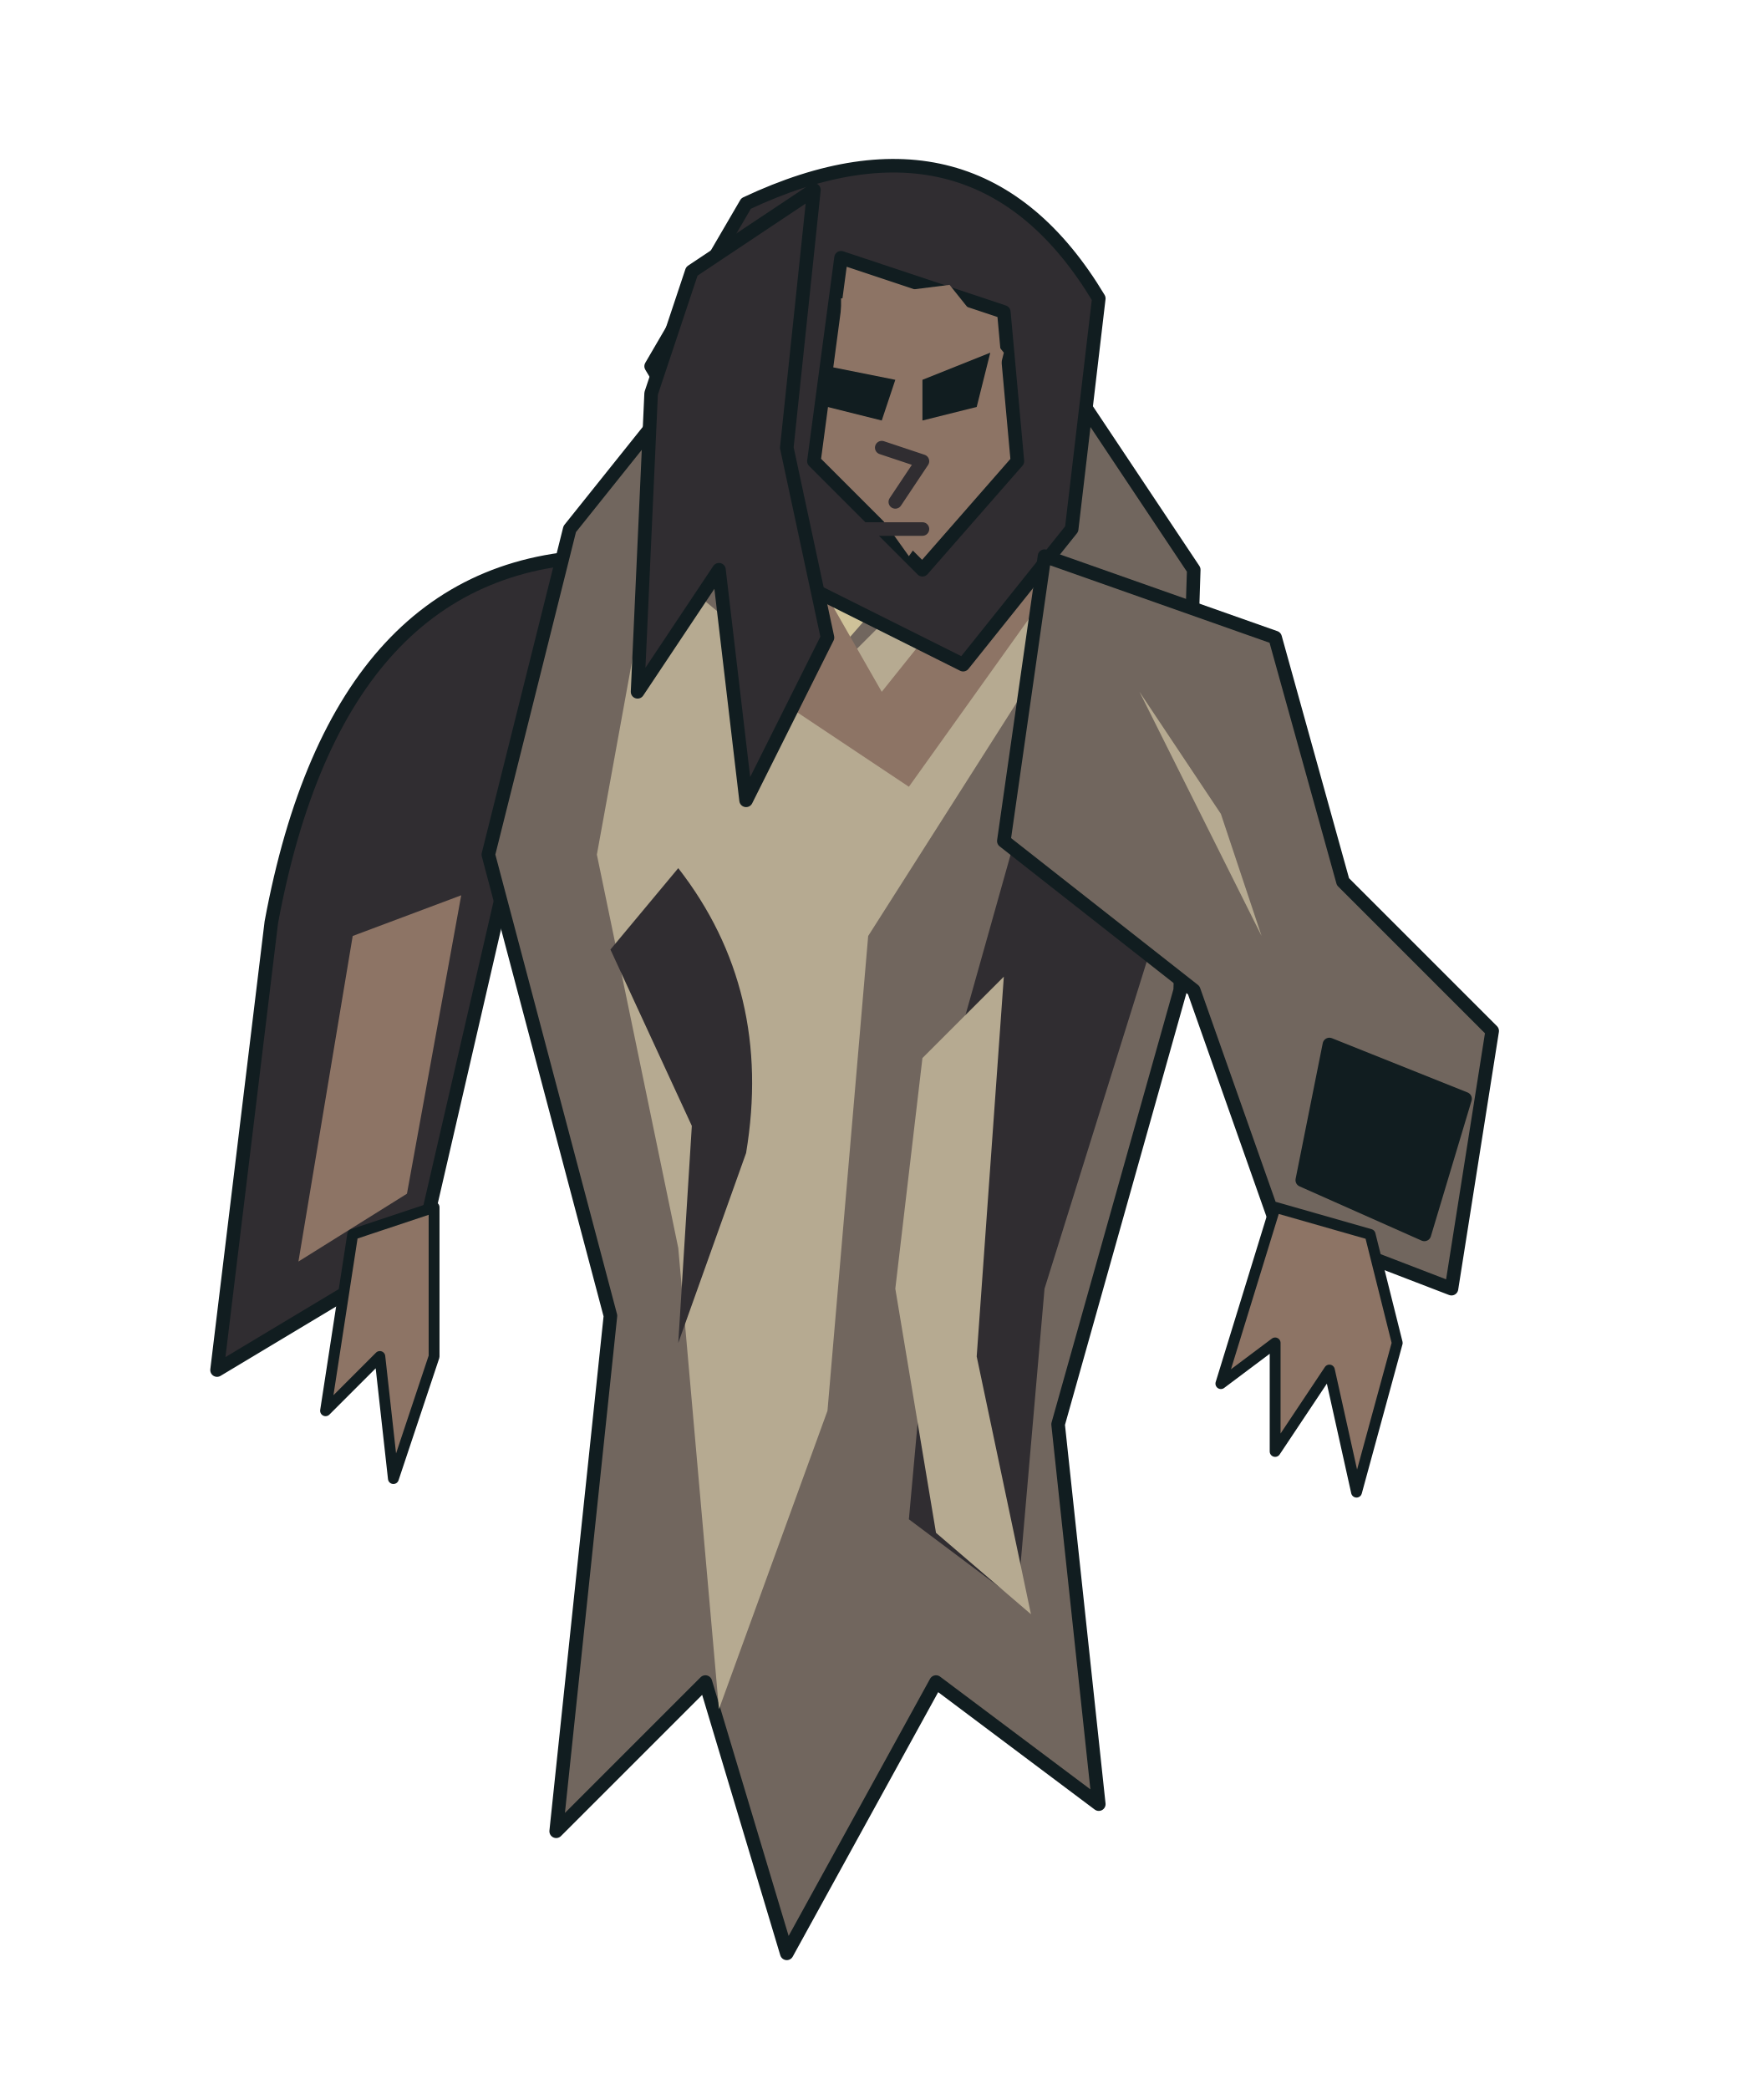
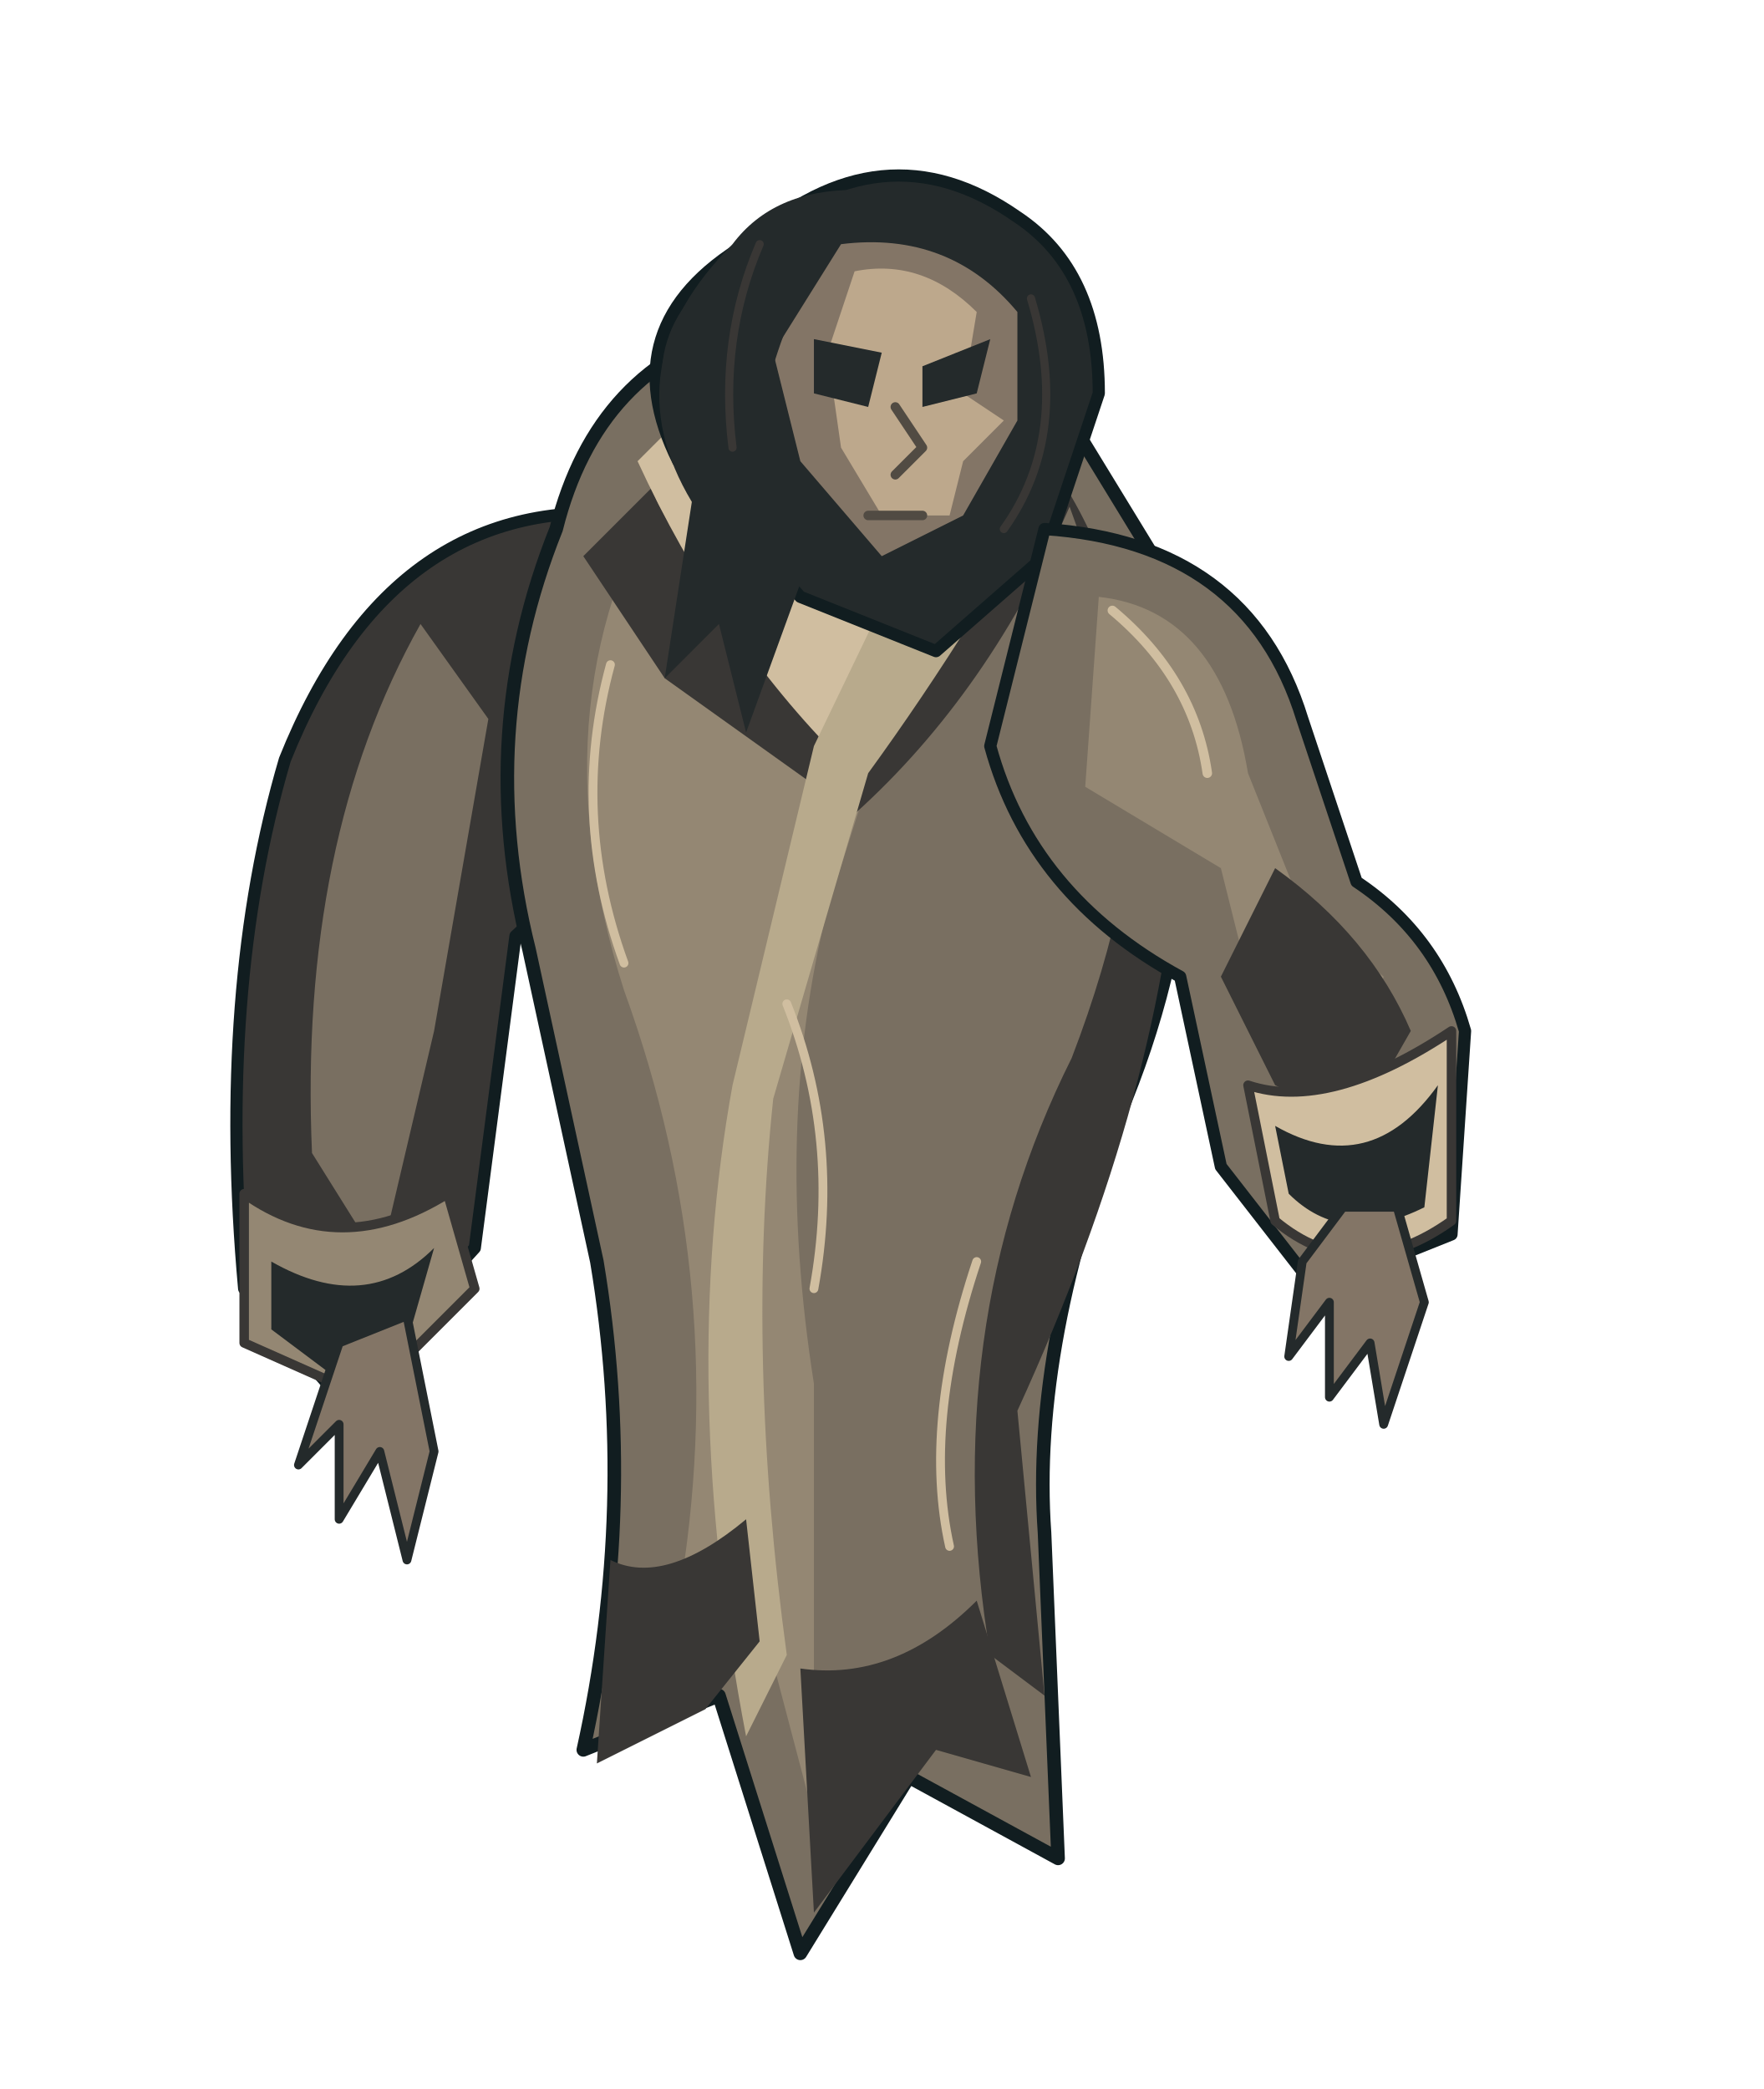
<svg xmlns="http://www.w3.org/2000/svg" viewBox="-65 -142 130 154" role="img">
  <g id="root" stroke-linejoin="round" stroke-linecap="round" />
  <g id="rear-sleeve" stroke-linejoin="round" stroke-linecap="round">
-     <path d="M-20 -101 Q-40 -101 -45 -74 L-49 -41 -34 -50 -28 -76 -11 -87Z" fill="#302d31" stroke="#111d20" stroke-width="1" data-lod="0" />
-     <path d="M-39 -73 L-43 -49 -35 -54 -31 -76Z" fill="#8d7465" stroke="none" stroke-width="1" data-lod="0" />
-     <path d="M-39 -51 L-33 -53 -33 -42 -36 -33 -37 -42 -41 -38Z" fill="#8d7465" stroke="#111d20" stroke-width="0.8" data-lod="0" />
+     <path d="M-18 -104 Q-36 -106 -44 -86 Q-49 -69 -47 -47 L-40 -39 -30 -50 -27 -73 -11 -88Z" fill="#393735" stroke="#111d20" stroke-width="0.9" data-lod="0" />
+     <path d="M-34 -96 Q-43 -80 -42 -57 L-37 -49 -33 -66 -29 -89Z" fill="#796f61" stroke="none" stroke-width="0.8" data-lod="0" />
+     <path d="M-47 -54 Q-40 -49 -32 -54 L-30 -47 -38 -39 -47 -43Z" fill="#948773" stroke="#393735" stroke-width="0.7" data-lod="0" />
+     <path d="M-45 -49 Q-38 -45 -33 -50 L-35 -43 -41 -41 -45 -44Z" fill="#242a2b" stroke="none" stroke-width="0.8" data-lod="0" />
+     <path d="M-40 -43 L-35 -45 -33 -35 -35 -27 -37 -35 -40 -30 -40 -37 -43 -34Z" fill="#837566" stroke="#242a2b" stroke-width="0.65" data-lod="0" />
  </g>
  <g id="body" stroke-linejoin="round" stroke-linecap="round">
-     <path d="M-11 -118 L9 -121 23 -100 22 -69 13 -37 16 -9 4 -18 -7 2 -13 -18 -24 -7 -20 -45 -29 -79 -23 -103Z" fill="#71665e" stroke="#111d20" stroke-width="1" data-lod="0" />
-     <path d="M-17 -101 L-5 -91 10 -106 13 -95 -1 -73 -4 -38 -12 -16 -15 -50 -21 -79Z" fill="#b6aa91" stroke="none" stroke-width="1" data-lod="0" />
-     <path d="M14 -95 L22 -79 12 -47 10 -24 2 -30 5 -63Z" fill="#302d31" stroke="none" stroke-width="1" data-lod="0" />
-     <path d="M-17 -107 L-5 -92 9 -108" fill="#cfc299" stroke="none" stroke-width="2" data-lod="0" />
-     <path d="M-10 -102 L-4 -98 0 -91 8 -101 12 -98 2 -84 -7 -90Z" fill="#8d7465" stroke="none" stroke-width="0.8" data-lod="0" />
-     <path d="M-15 -78 Q-8 -69 -10 -57 L-15 -43 -14 -59 -20 -72Z" fill="#302d31" stroke="none" stroke-width="0.8" data-lod="0" />
-     <path d="M3 -64 L9 -70 7 -42 11 -23 4 -29 1 -47Z" fill="#b6aa91" stroke="none" stroke-width="0.8" data-lod="0" />
+     <path d="M-10 -118 Q-21 -115 -24 -103 Q-30 -88 -26 -72 L-21 -49 Q-18 -31 -22 -13 L-12 -17 -6 2 2 -11 13 -5 12 -29 Q11 -43 18 -61 Q26 -81 20 -101 L9 -119Z" fill="#796f61" stroke="#111d20" stroke-width="1" data-lod="0" />
+     <path d="M-15 -108 Q-26 -91 -19 -69 Q-11 -47 -15 -24 L-10 -27 -5 -8 -5 -40 Q-8 -59 -4 -75 L3 -97Z" fill="#948773" stroke="none" stroke-width="0.8" data-lod="0" />
+     <path d="M13 -107 Q24 -90 14 -64 Q4 -44 8 -20 L12 -17 10 -38 Q21 -62 22 -82Z" fill="#393735" stroke="none" stroke-width="0.8" data-lod="0" />
+     <path d="M-17 -106 Q-14 -99 -5 -93 L8 -110 14 -105 Q8 -91 -2 -82 L-16 -92 -22 -101Z" fill="#393735" stroke="none" stroke-width="0.8" data-lod="0" />
+     <path d="M-18 -108 L-13 -113 Q-7 -100 1 -94 L-3 -86 Q-12 -95 -18 -108Z" fill="#d0bea0" stroke="none" stroke-width="0.8" data-lod="0" />
+     <path d="M8 -114 L14 -109 Q7 -96 -1 -85 L-8 -61 Q-10 -42 -7 -20 L-10 -14 Q-15 -40 -11 -62 L-5 -87Z" fill="#b8aa8c" stroke="none" stroke-width="0.8" data-lod="0" />
+     <path d="M-20 -27 Q-16 -25 -10 -30 L-9 -21 -13 -16 -21 -12Z M-6 -19 Q1 -18 7 -24 L11 -11 4 -13 -5 -1Z" fill="#393735" stroke="none" stroke-width="0.8" data-lod="0" />
+     <path d="M-20 -93 Q-23 -82 -19 -71 M-7 -68 Q-3 -58 -5 -47 M7 -49 Q3 -37 5 -28" fill="none" stroke="#d0bea0" stroke-width="0.65" data-lod="1" />
  </g>
  <g id="head" stroke-linejoin="round" stroke-linecap="round">
-     <path d="M-10 -127 Q7 -135 16 -120 L14 -103 6 -93 -8 -100 -17 -115Z" fill="#302d31" stroke="#111d20" stroke-width="1" data-lod="0" />
-     <path d="M-3 -123 L9 -119 10 -108 3 -100 -5 -108Z" fill="#8d7465" stroke="#111d20" stroke-width="1" data-lod="0" />
-     <path d="M-14 -122 L-5 -128 -7 -109 -4 -95 -10 -83 -12 -100 -18 -91 -17 -113Z" fill="#302d31" stroke="#111d20" stroke-width="1" data-lod="0" />
-     <path d="M2 -114 L8 -113" fill="#111d20" stroke="none" stroke-width="1" data-lod="0" />
-     <path d="M-3 -120 L5 -121 9 -116 7 -108 2 -101 -3 -108Z" fill="#8d7465" stroke="none" stroke-width="0.8" data-lod="0" />
-     <path d="M-4 -115 L1 -114 0 -111 -4 -112Z M3 -114 L8 -116 7 -112 3 -111Z" fill="#111d20" stroke="none" stroke-width="0.8" data-lod="0" />
-     <path d="M0 -109 L3 -108 1 -105 M-2 -103 L3 -103" fill="none" stroke="#302d31" stroke-width="1" data-lod="0" />
+     <path d="M-10 -124 Q0 -133 10 -126 Q16 -122 16 -113 L12 -101 4 -94 -6 -98 -15 -108 Q-20 -118 -10 -124Z" fill="#242a2b" stroke="#111d20" stroke-width="0.9" data-lod="0" />
+     <path d="M-3 -124 Q5 -125 10 -119 L10 -111 6 -104 0 -101 -6 -108 -8 -116Z" fill="#837566" stroke="none" stroke-width="0.8" data-lod="0" />
+     <path d="M-2 -122 Q3 -123 7 -119 L6 -113 9 -111 6 -108 5 -104 0 -104 -3 -109 -4 -116Z" fill="#bda88c" stroke="none" stroke-width="0.8" data-lod="0" />
+     <path d="M-5 -117 L0 -116 -1 -112 -5 -113Z M3 -115 L8 -117 7 -113 3 -112Z" fill="#242a2b" stroke="none" stroke-width="0.8" data-lod="0" />
+     <path d="M1 -112 L3 -109 1 -107 M-1 -104 L3 -104" fill="none" stroke="#514b43" stroke-width="0.7" data-lod="0" />
+     <path d="M-11 -124 Q-8 -128 -2 -128 Q-9 -116 -9 -109 L-6 -99 -10 -88 -12 -96 -16 -92 -14 -105 Q-20 -115 -11 -124Z" fill="#242a2b" stroke="none" stroke-width="0.8" data-lod="0" />
+     <path d="M-9 -124 Q-12 -117 -11 -109 M11 -120 Q14 -110 9 -103" fill="none" stroke="#393735" stroke-width="0.6" data-lod="0" />
  </g>
  <g id="front-sleeve" stroke-linejoin="round" stroke-linecap="round">
-     <path d="M12 -101 L29 -95 34 -77 45 -66 42 -47 29 -52 23 -69 9 -80Z" fill="#71665e" stroke="#111d20" stroke-width="1" data-lod="0" />
-     <path d="M33 -65 L43 -61 40 -51 31 -55Z" fill="#111d20" stroke="#111d20" stroke-width="1" data-lod="0" />
-     <path d="M19 -91 L25 -82 28 -73" fill="#b6aa91" stroke="none" stroke-width="2" data-lod="0" />
-     <path d="M29 -53 L36 -51 38 -43 35 -32 33 -41 29 -35 29 -43 25 -40Z" fill="#8d7465" stroke="#111d20" stroke-width="0.8" data-lod="0" />
+     <path d="M12 -103 Q27 -102 31 -89 L35 -77 Q41 -73 43 -66 L42 -51 32 -47 25 -56 22 -70 Q11 -76 8 -87Z" fill="#796f61" stroke="#111d20" stroke-width="0.9" data-lod="0" />
+     <path d="M16 -98 Q25 -97 27 -85 L31 -75 37 -70 34 -60 28 -66 25 -78 15 -84Z" fill="#948773" stroke="none" stroke-width="0.8" data-lod="0" />
+     <path d="M29 -78 Q36 -73 39 -66 L35 -59 29 -62 25 -70Z" fill="#393735" stroke="none" stroke-width="0.8" data-lod="0" />
+     <path d="M27 -62 Q33 -60 42 -66 L42 -52 Q35 -47 29 -52Z" fill="#d0bea0" stroke="#393735" stroke-width="0.7" data-lod="0" />
+     <path d="M29 -59 Q36 -55 41 -62 L40 -53 Q34 -50 30 -54Z" fill="#242a2b" stroke="none" stroke-width="0.8" data-lod="0" />
+     <path d="M34 -53 L38 -53 40 -46 37 -37 36 -43 33 -39 33 -46 30 -42 31 -49Z" fill="#837566" stroke="#242a2b" stroke-width="0.65" data-lod="0" />
+     <path d="M17 -97 Q23 -92 24 -85" fill="none" stroke="#d0bea0" stroke-width="0.7" data-lod="1" />
  </g>
</svg>
